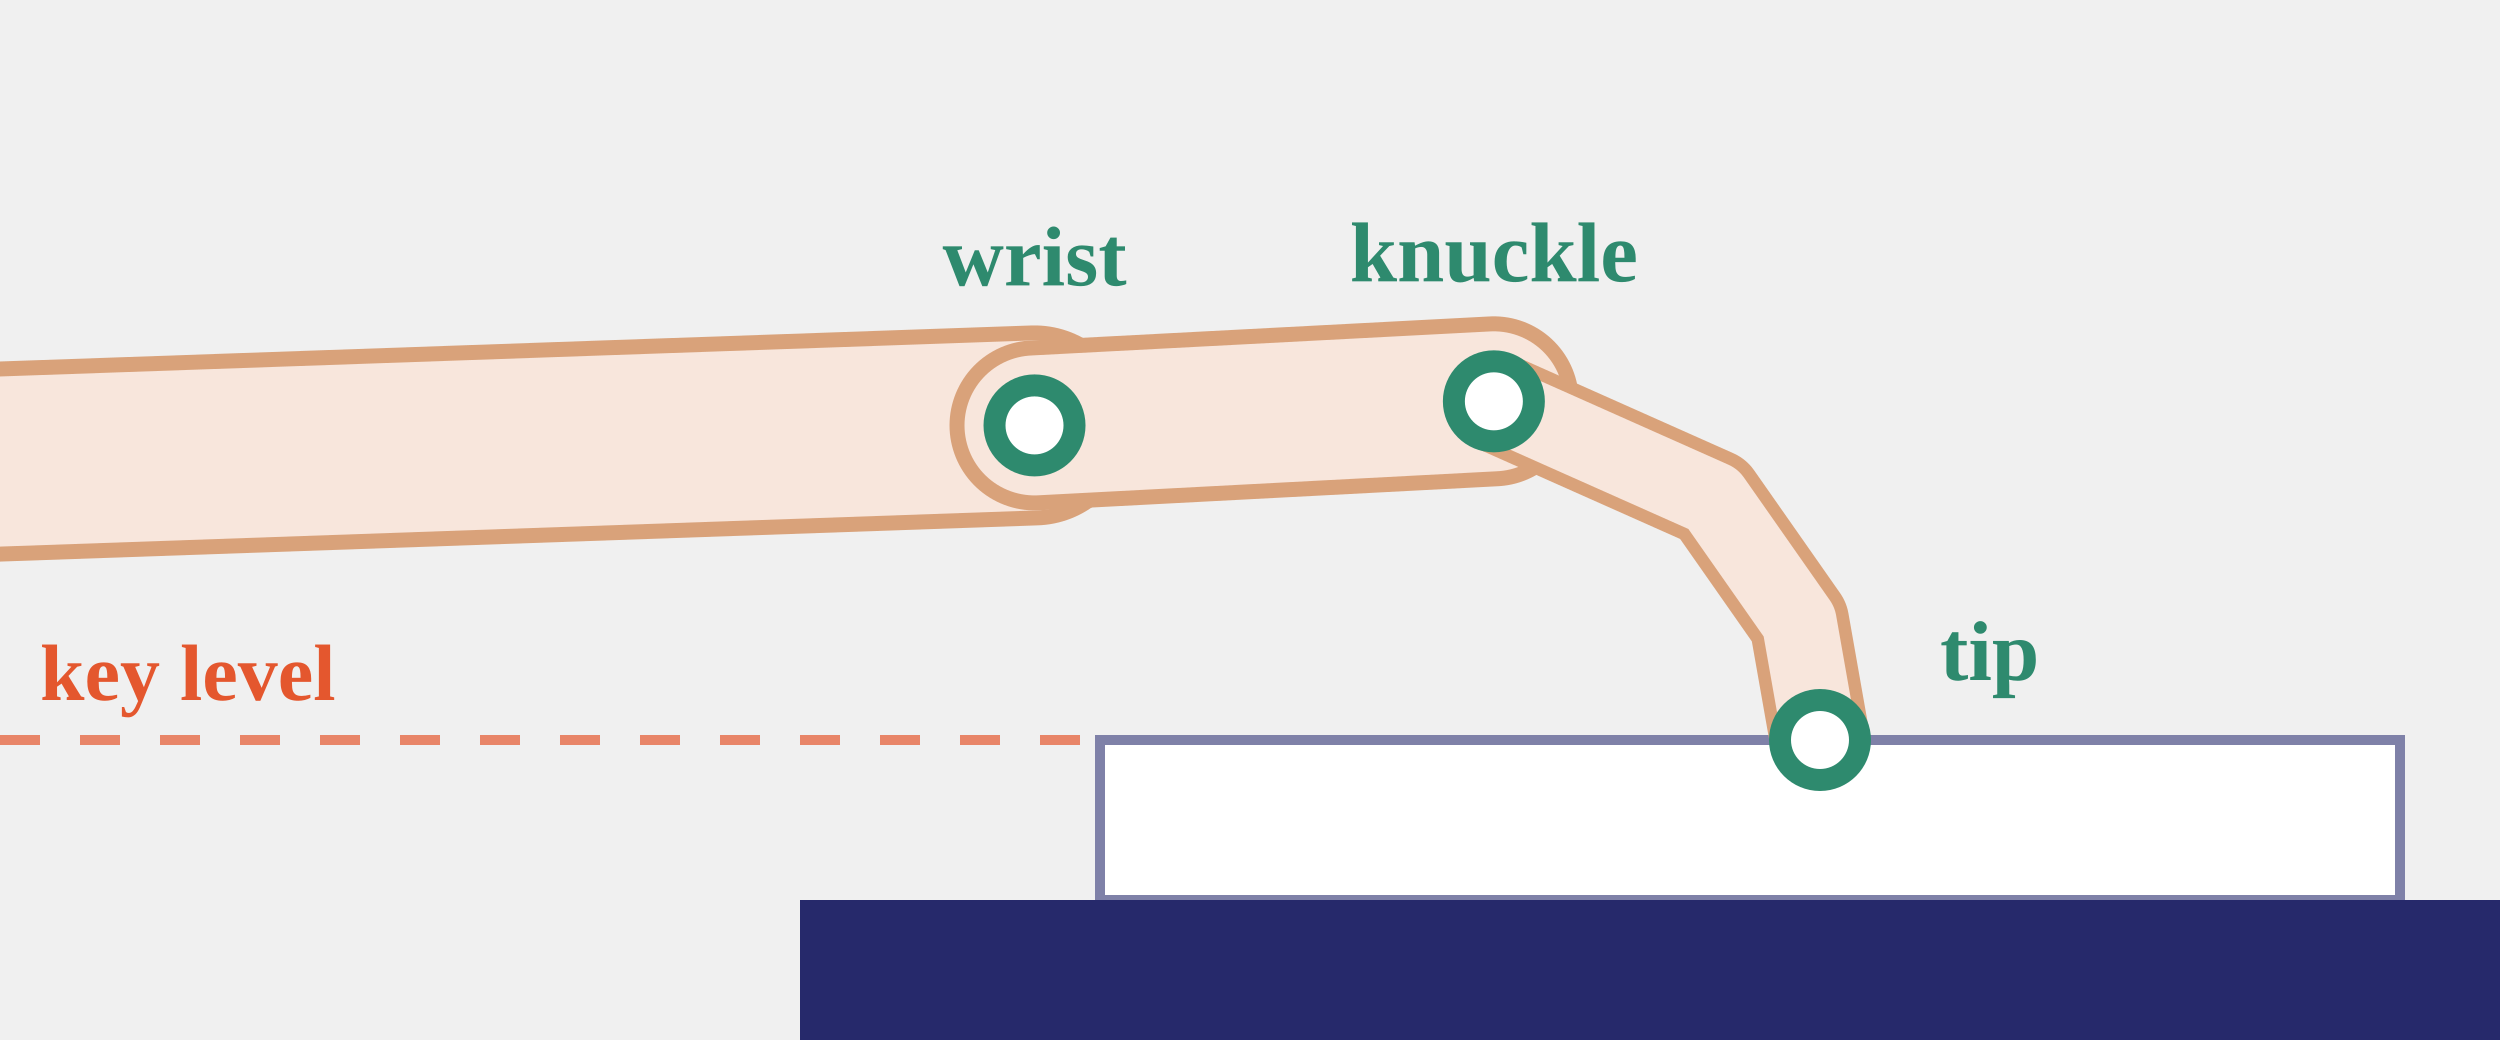
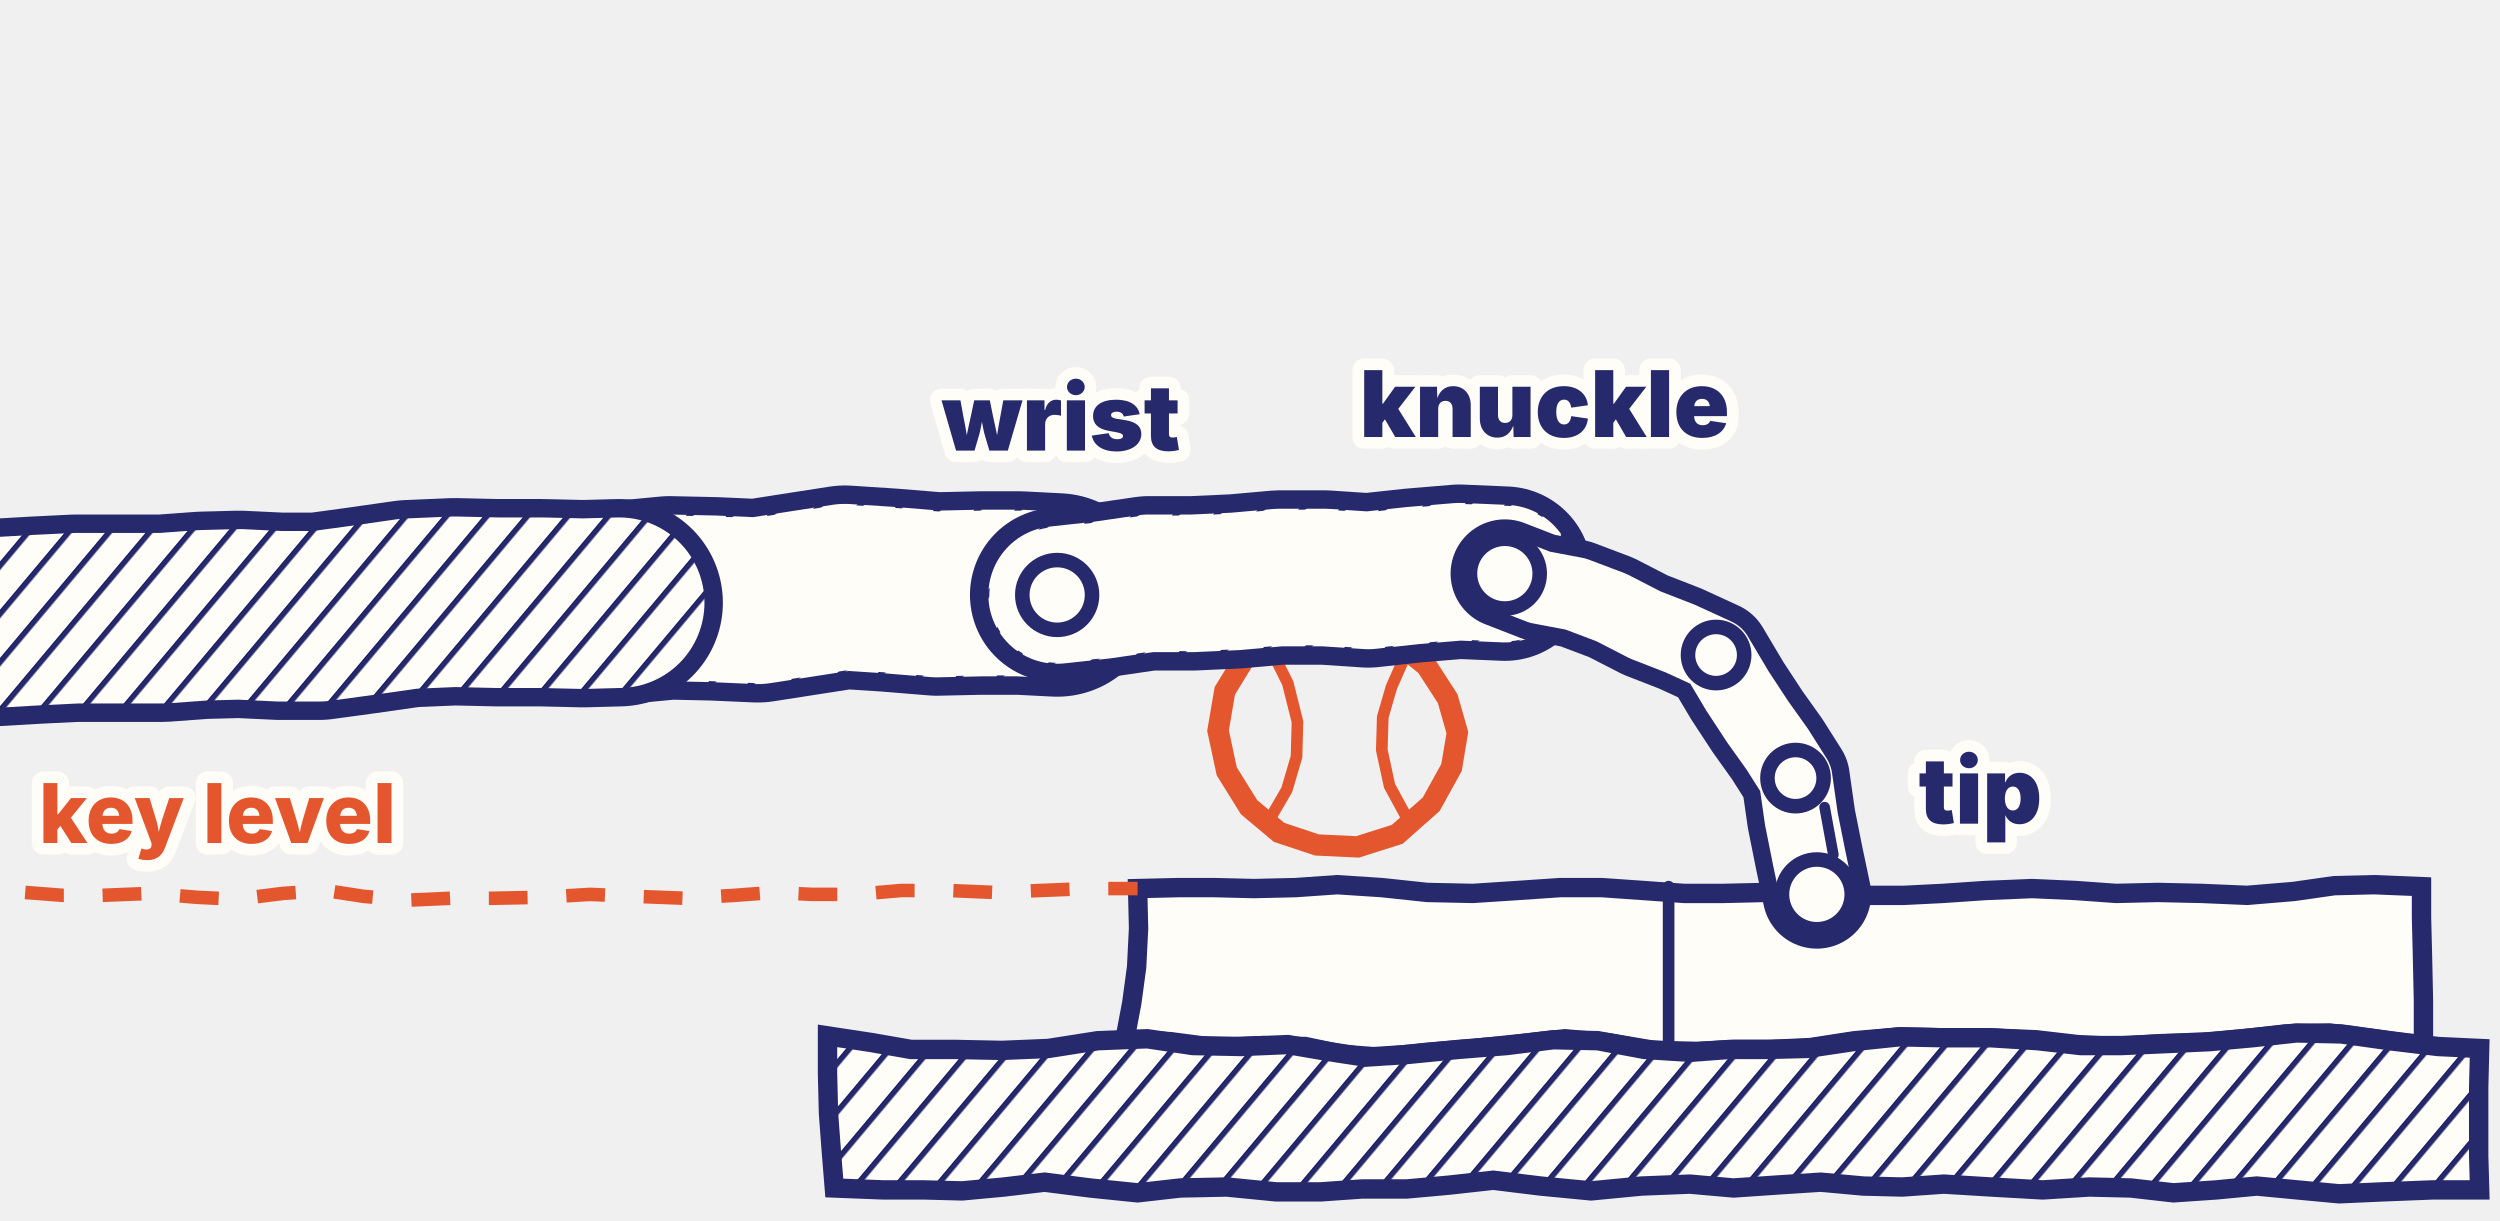
- <svg viewBox="40 44 250 104" style="width: 100%; max-width: 390px; display: block; margin: 0px auto;">
-   <rect x="150" y="118" width="130" height="16" fill="#fff" stroke="#7f81a8" />
-   <rect x="120" y="134" width="170" height="14" fill="#26296b" />
-   <line x1="40" x2="150" y1="118" y2="118" stroke="#e4572e" stroke-dasharray="4 4" stroke-opacity="0.7" />
-   <text x="44" y="114" font-size="8" font-weight="800" fill="#e4572e">key level</text>
-   <polyline points="23.524,90.729 143.451,86.541" fill="none" stroke="#d9a27a" stroke-width="20" stroke-linecap="round" stroke-linejoin="round" />
-   <polyline points="23.524,90.729 143.451,86.541" fill="none" stroke="#f8e6dc" stroke-width="17" stroke-linecap="round" stroke-linejoin="round" />
-   <polyline points="143.451,86.541 189.387,84.133" fill="none" stroke="#d9a27a" stroke-width="17" stroke-linecap="round" stroke-linejoin="round" />
-   <polyline points="143.451,86.541 189.387,84.133" fill="none" stroke="#f8e6dc" stroke-width="14" stroke-linecap="round" stroke-linejoin="round" />
-   <polyline points="189.387,84.133 211.313,93.895 219.916,106.182 222,118" fill="none" stroke="#d9a27a" stroke-width="10" stroke-linecap="round" stroke-linejoin="round" />
-   <polyline points="189.387,84.133 211.313,93.895 219.916,106.182 222,118" fill="none" stroke="#f8e6dc" stroke-width="7.5" stroke-linecap="round" stroke-linejoin="round" />
-   <circle cx="189.387" cy="84.133" r="4" fill="#fff" stroke="#2e8a6e" stroke-width="2.2" />
-   <circle cx="143.451" cy="86.541" r="4" fill="#fff" stroke="#2e8a6e" stroke-width="2.2" />
-   <circle cx="222" cy="118" r="4" fill="#fff" stroke="#2e8a6e" stroke-width="2.2" />
-   <text x="189.387" y="72.133" font-size="8.5" font-weight="900" text-anchor="middle" fill="#2e8a6e">knuckle</text>
-   <text x="143.451" y="72.541" font-size="8.5" font-weight="900" text-anchor="middle" fill="#2e8a6e">wrist</text>
-   <text x="234" y="112" font-size="8.5" font-weight="900" fill="#2e8a6e">tip</text>
+ <svg xmlns="http://www.w3.org/2000/svg" viewBox="34 26 258 126" width="516" height="252">
+   <defs>
+     <pattern id="hphandgood20" width="3.2" height="3.2" patternUnits="userSpaceOnUse" patternTransform="rotate(40)">
+       <rect width="3.2" height="3.2" fill="#fffdf7" />
+       <line x1="0" y1="0" x2="0" y2="3.2" stroke="#26296b" stroke-width="1.15" />
+     </pattern>
+   </defs>
+   <path d="M151.4 117.7l4.2-.1 3.7 0 4.1.1 4.3-.1 4.3-.3 4.6.3 4.7.5 4.7.1 4.6-.3 4.4-.3 4.3 0 4.3.3 4.2.3 4.1 0 4.3-.1 4.7.2 5 .1 4.6 0 4-.2 4.4-.3 4.8-.2 4.5.2 4.2.3 4.3-.1 4.5.1 4.7.2 4.8-.4 4.2-.6 4.1-.1 4.9.2 0 3.2 .1 4 .1 4.6 0 4.6-5-.7-4.7-.6-4.5.1-4.4.5-4.2.4-4.3.1-4.5.3-4.1-.2-4.3-.5-4.8-.2-4.6 0-4.6-.1-4.7.4-4.5.7-4.1.2-3.8 0-3.9.2-4.4-.1-4.7-.8-4.5-.4-4.6.5-4.8.5-4.9.4-4.7.5-4-.3-3.8-.8-4.4-.1-4.9.2-4.6-.6-4.7-.3 .7-3.7 .5-3.7 .2-4z" fill="#fffdf7" stroke="#26296b" stroke-width="2" />
+   <g transform="translate(0.2 -0.5)">
+     <line x1="206.0" y1="118.0" x2="206.0" y2="134.0" stroke="#26296b" stroke-width="1.2" stroke-linecap="round" />
+   </g>
+   <path d="M119.4 132.9l4.6.7 4 .7 4.5 0 4.9.1 4.8-.2 5.1-.8 5.1-.2 4.7.7 5 .1 4.8-.2 4.1.7 3.9.6 4.6-.3 5-.5 5-.4 4.8-.6 4.6.1 4.8.9 4.7.3 4.1-.3 3.9 0 4.1-.1 4.7-.7 4.8-.5 4.7.1 4.8 0 4.8.3 4.4.5 4.3 0 4.6-.2 4.4-.2 4.4-.4 4.6-.5 4.6.1 5 .7 5 .6 4.3.2-.1 4 0 3.6 0 3.5 .1 3.5-4.9 0-5.1.2-4.5.2-4.3-.4-4.2-.4-4.2.4-4.4.3-4.4-.5-4.3-.1-4.8.3-5.3-.3-4.9-.3-4.3.3-4-.1-4.4-.4-4.6.3-4.4.3-4.5-.4-5 .2-5.2.5-5.2-.5-4.9-.6-4.5.5-4.4.4-4.6 0-4.3.3-4.6 0-5.1-.5-4.8.1-4.4.5-4.9-.5-4.7-.6-4.2.5-4.3.4-3.9-.1-4.2 0-5.1-.2-.3-3.7-.3-4-.1-4.1z" fill="url(#hphandgood20)" stroke="#26296b" stroke-width="2" />
+   <path d="M36.6 118.1l3.9.3 4 0 5-.2 4.8.4 4.1.2 4.8-.6 4.4-.3 3.9.6 4.5.4 4.5-.2 4.4 0 5-.1 5-.3 4.6.2 5.2.2 5.1-.3 4-.3 4 .2 4.6 0 4.6-.4 4.9 0 4.8.2 4.6-.2 5-.2 5.1 0" stroke="#e4572e" stroke-width="1.4" stroke-dasharray="4 4" fill="none" />
+   <text stroke="#fffdf7" stroke-width="2.4" stroke-linejoin="round" paint-order="stroke" x="38" y="113" font-size="8.5" font-weight="800" fill="#e4572e" font-family="Inter,sans-serif">key level</text>
+   <path d="M159.7 101.4l.9 4.2 2.3 3.7 3.1 2.6 3.9 1.3 4.2.2 4.1-1.3 3.5-3.1 2.1-3.8 .6-3.6-1-3.5-2.2-3.4-3-2.4-3.8-1.1-4.2-.6-4.2.7-3.4 2.4-2.2 3.6z" fill="none" stroke="#e4572e" stroke-width="2.2" />
+   <path d="M164.9 92.5l2 4 1 4-.1 3.6-1 3.4-1.8 3.1M179.1 93.5l-1.5 3.4-.9 3.1-.1 3.4 .8 3.7 1.9 3.5" fill="none" stroke="#e4572e" stroke-width="1.2" />
+   <path d="M22.7 91l4.3-.2 5.3-.4 5.2-.3 4.3-.2 4.4 0 4.8 0 4.1-.3 4-.1 4.2.2 4.1-.1 4.5-.7 5.1-.7 4.7 0 4.5 0 4.7.1 4.2.1 3.8-.3 4.2-.4 4.6.1 4.5.2 4.5-.7 4.5-.7 4.6.3 4.9.4 4.5-.1 4 0 3.9.2" fill="none" stroke="#26296b" stroke-width="21.0" stroke-linecap="round" stroke-linejoin="round" />
+   <path d="M22.7 91l4.3-.2 5.3-.4 5.2-.3 4.3-.2 4.4 0 4.8 0 4.1-.3 4-.1 4.2.2 4.1-.1 4.5-.7 5.1-.7 4.7 0 4.5 0 4.7.1 4.2.1 3.8-.3 4.2-.4 4.6.1 4.5.2 4.5-.7 4.5-.7 4.6.3 4.9.4 4.5-.1 4 0 3.9.2" fill="none" stroke="url(#hphandgood20)" stroke-width="17.2" stroke-linecap="round" stroke-linejoin="round" />
+   <path d="M22.7 91l4.3-.2 5.3-.4 5.2-.3 4.3-.2 4.4 0 4.8 0 4.1-.3 4-.1 4.2.2 4.1-.1 4.5-.7 5.1-.7 4.7 0 4.5 0 4.7.1 4.2.1 3.8-.3 4.2-.4 4.6.1 4.5.2 4.5-.7 4.5-.7 4.6.3 4.9.4 4.5-.1 4 0 3.9.2" fill="none" stroke="#fffdf7" stroke-width="17" stroke-linecap="round" stroke-linejoin="round" />
+   <path d="M18.9 90.9l4.1-.1 4.3-.2 5.2-.3 5.2-.3 4.1-.2 4.3 0 4.7 0 4.1-.3 3.8-.1 4.2.2 4 0 4.4-.6 4.9-.7 4.7-.2 4.4.1 4.6 0 4.3.1 3.7-.1" fill="none" stroke="#26296b" stroke-width="21.4" stroke-linecap="round" stroke-linejoin="round" />
+   <path d="M18.9 90.9l4.1-.1 4.3-.2 5.2-.3 5.2-.3 4.1-.2 4.3 0 4.7 0 4.1-.3 3.8-.1 4.2.2 4 0 4.4-.6 4.9-.7 4.7-.2 4.4.1 4.6 0 4.3.1 3.7-.1" fill="none" stroke="url(#hphandgood20)" stroke-width="17.6" stroke-linecap="round" stroke-linejoin="round" />
+   <path d="M143.1 87.4l4.6-.5 4.8-.7 4.6 0 4.4-.2 4.5-.4 4.7 0 4.5.3 4.6-.5 4.8-.4 4.7.2" fill="none" stroke="#26296b" stroke-width="18.0" stroke-linecap="round" stroke-linejoin="round" />
+   <path d="M143.1 87.4l4.6-.5 4.8-.7 4.6 0 4.4-.2 4.5-.4 4.7 0 4.5.3 4.6-.5 4.8-.4 4.7.2" fill="none" stroke="url(#hphandgood20)" stroke-width="14.2" stroke-linecap="round" stroke-linejoin="round" />
+   <path d="M143.1 87.4l4.6-.5 4.8-.7 4.6 0 4.4-.2 4.5-.4 4.7 0 4.5.3 4.6-.5 4.8-.4 4.7.2" fill="none" stroke="#fffdf7" stroke-width="14" stroke-linecap="round" stroke-linejoin="round" />
+   <path d="M189.3 85.2l3.6 1.4 3.7.7 3.7 1.4 3.5 1.8 3.6 1.4 3.7 1.7 2.2 3.7 2.1 3.2 2 2.8 1.9 3 .6 4.2 .8 4 .8 3.8" fill="none" stroke="#26296b" stroke-width="11.2" stroke-linecap="round" stroke-linejoin="round" />
+   <path d="M189.3 85.2l3.6 1.4 3.7.7 3.7 1.4 3.5 1.8 3.6 1.4 3.7 1.7 2.2 3.7 2.1 3.2 2 2.8 1.9 3 .6 4.2 .8 4 .8 3.8" fill="none" stroke="url(#hphandgood20)" stroke-width="7.4" stroke-linecap="round" stroke-linejoin="round" />
+   <path d="M189.3 85.2l3.6 1.4 3.7.7 3.7 1.4 3.5 1.8 3.6 1.4 3.7 1.7 2.2 3.7 2.1 3.2 2 2.8 1.9 3 .6 4.2 .8 4 .8 3.8" fill="none" stroke="#fffdf7" stroke-width="7.6" stroke-linecap="round" stroke-linejoin="round" />
+   <g transform="translate(-0.5 0.6)">
+     <line x1="222.8" y1="108.7" x2="223.7" y2="113.6" stroke="#26296b" stroke-width="1.1" stroke-linecap="round" />
+   </g>
+   <g transform="translate(-0.2 -0.3)">
+     <circle cx="211.3" cy="93.9" r="2.9" fill="#fffdf7" stroke="#26296b" stroke-width="1.5" />
+   </g>
+   <g transform="translate(-0.6 0.1)">
+     <circle cx="219.9" cy="106.2" r="2.9" fill="#fffdf7" stroke="#26296b" stroke-width="1.5" />
+   </g>
+   <g transform="translate(-0.4 0.9)">
+     <circle cx="143.5" cy="86.5" r="3.6" fill="#fffdf7" stroke="#26296b" stroke-width="1.5" />
+   </g>
+   <g transform="translate(-0.1 1.1)">
+     <circle cx="189.4" cy="84.1" r="3.6" fill="#fffdf7" stroke="#26296b" stroke-width="1.5" />
+   </g>
+   <g transform="translate(-0.5 0.3)">
+     <circle cx="222.0" cy="118.0" r="3.6" fill="#fffdf7" stroke="#26296b" stroke-width="1.5" />
+   </g>
+   <text stroke="#fffdf7" stroke-width="2.4" stroke-linejoin="round" paint-order="stroke" x="143.5" y="72.5" text-anchor="middle" font-size="9.5" font-weight="900" fill="#26296b" font-family="Inter,sans-serif">wrist</text>
+   <text stroke="#fffdf7" stroke-width="2.4" stroke-linejoin="round" paint-order="stroke" x="193.4" y="71.1" text-anchor="middle" font-size="9.5" font-weight="900" fill="#26296b" font-family="Inter,sans-serif">knuckle</text>
+   <text stroke="#fffdf7" stroke-width="2.4" stroke-linejoin="round" paint-order="stroke" x="232.0" y="111.0" text-anchor="start" font-size="9.5" font-weight="900" fill="#26296b" font-family="Inter,sans-serif">tip</text>
</svg>
